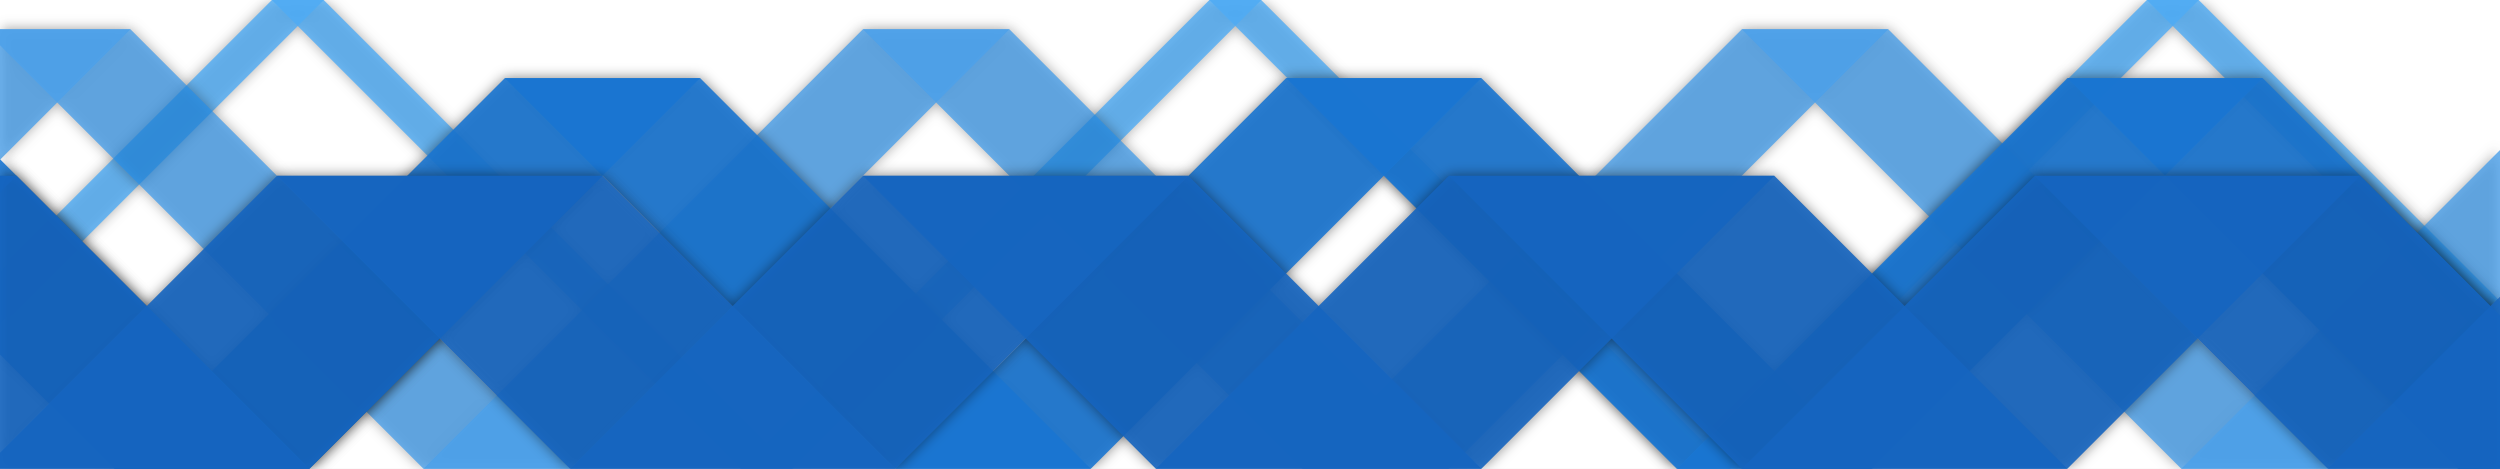
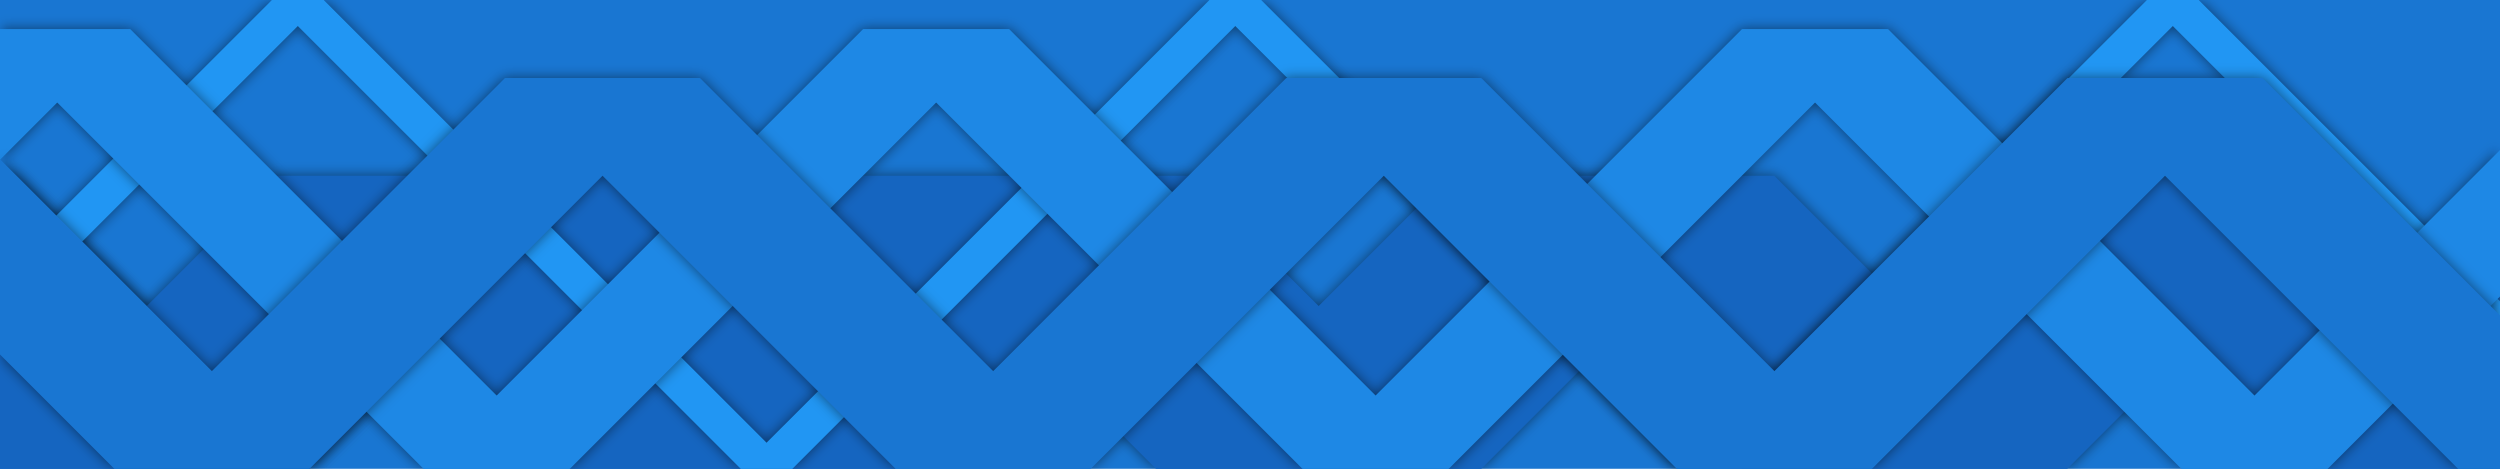
- <svg xmlns="http://www.w3.org/2000/svg" xmlns:xlink="http://www.w3.org/1999/xlink" height="360" id="svg8" version="1.1" viewBox="0 0 508 95.25" width="1920">
+ <svg xmlns="http://www.w3.org/2000/svg" xmlns:xlink="http://www.w3.org/1999/xlink" width="1920" height="360" id="svg8" version="1.1" viewBox="0 0 508 95.25">
  <defs id="defs2">
    <filter id="filter1181" style="color-interpolation-filters:sRGB;">
      <feFlood flood-color="rgb(0,0,0)" flood-opacity="0.498" id="feFlood1171" result="flood" />
      <feComposite id="feComposite1173" in="flood" in2="SourceGraphic" operator="in" result="composite1" />
      <feGaussianBlur id="feGaussianBlur1175" in="composite1" result="blur" stdDeviation="1" />
      <feOffset dx="0" dy="0" id="feOffset1177" result="offset" />
      <feComposite id="feComposite1179" in="SourceGraphic" in2="offset" operator="over" result="composite2" />
    </filter>
    <filter id="filter1193" style="color-interpolation-filters:sRGB;">
      <feFlood flood-color="rgb(0,0,0)" flood-opacity="0.498" id="feFlood1183" result="flood" />
      <feComposite id="feComposite1185" in="flood" in2="SourceGraphic" operator="in" result="composite1" />
      <feGaussianBlur id="feGaussianBlur1187" in="composite1" result="blur" stdDeviation="1" />
      <feOffset dx="0" dy="0" id="feOffset1189" result="offset" />
      <feComposite id="feComposite1191" in="SourceGraphic" in2="offset" operator="over" result="composite2" />
    </filter>
    <filter id="filter1205" style="color-interpolation-filters:sRGB;">
      <feFlood flood-color="rgb(0,0,0)" flood-opacity="0.498" id="feFlood1195" result="flood" />
      <feComposite id="feComposite1197" in="flood" in2="SourceGraphic" operator="in" result="composite1" />
      <feGaussianBlur id="feGaussianBlur1199" in="composite1" result="blur" stdDeviation="1" />
      <feOffset dx="0" dy="0" id="feOffset1201" result="offset" />
      <feComposite id="feComposite1203" in="SourceGraphic" in2="offset" operator="over" result="composite2" />
    </filter>
    <filter id="filter1217" style="color-interpolation-filters:sRGB;">
      <feFlood flood-color="rgb(0,0,0)" flood-opacity="0.498" id="feFlood1207" result="flood" />
      <feComposite id="feComposite1209" in="flood" in2="SourceGraphic" operator="in" result="composite1" />
      <feGaussianBlur id="feGaussianBlur1211" in="composite1" result="blur" stdDeviation="1" />
      <feOffset dx="0" dy="0" id="feOffset1213" result="offset" />
      <feComposite id="feComposite1215" in="SourceGraphic" in2="offset" operator="over" result="composite2" />
    </filter>
  </defs>
  <g id="layer1" transform="translate(0,-201.75)">
    <g id="g8835" style="fill:#452289;fill-opacity:1;stroke:none" transform="translate(-14.98267,-105.3034)">
-       <rect height="95.25" id="stripes" style="opacity:1;fill:#ffffff;fill-opacity:1;stroke:none;stroke-width:7.991;stroke-miterlimit:4;stroke-dasharray:none;stroke-dashoffset:0;stroke-opacity:1;paint-order:stroke fill markers" width="508" x="14.983" y="307.053" />
-       <g id="g1107" style="opacity:0.8;filter:url(#filter1217)" transform="matrix(1.25,0,0,1.25,-79.49367,-100.5757)">
-         <rect height="107.781" id="rect993" style="opacity:0.8;fill:#2196f3;fill-opacity:1;stroke:none;stroke-width:0.54;stroke-miterlimit:4;stroke-dasharray:none;stroke-dashoffset:0;stroke-opacity:1;paint-order:stroke fill markers" transform="matrix(1,0,-0.7072253,-0.7069883,0,0)" width="8.441" x="-358.855" y="-569.038" />
-         <use height="100%" id="use1075" transform="matrix(1,0,0,-1,76.19999,728.4068)" width="100%" x="0" xlink:href="#rect993" y="0" />
-         <use height="100%" id="use1077" transform="translate(152.4)" width="100%" x="0" xlink:href="#rect993" y="0" />
-         <use height="100%" id="use1079" transform="translate(152.4)" width="100%" x="0" xlink:href="#use1075" y="0" />
-         <use height="100%" id="use1081" transform="translate(304.8)" width="100%" x="0" xlink:href="#rect993" y="0" />
-         <use height="100%" id="use1083" transform="translate(304.8)" width="100%" x="0" xlink:href="#use1075" y="0" />
-         <use height="100%" id="use1085" transform="translate(304.8)" width="100%" x="0" xlink:href="#use1077" y="0" />
-         <use height="100%" id="use1087" transform="translate(304.8)" width="100%" x="0" xlink:href="#use1079" y="0" />
-       </g>
-       <g id="g1097" style="opacity:0.8;filter:url(#filter1205)" transform="matrix(1.25,0,0,1.25,-23.53428,-100.5757)">
-         <rect height="101.028" id="rect981" style="opacity:0.8;fill:#1e88e5;fill-opacity:1;stroke:none;stroke-width:0.564;stroke-miterlimit:4;stroke-dasharray:none;stroke-dashoffset:0;stroke-opacity:1;paint-order:stroke fill markers" transform="matrix(1,0,-0.7071068,0.7071068,0,0)" width="23.812" x="359.078" y="467.915" />
-         <use height="100%" id="use1057" transform="matrix(1,0,0,-1,71.43751,733.1693)" width="100%" x="0" xlink:href="#rect981" y="0" />
-         <use height="100%" id="use1059" transform="translate(142.875)" width="100%" x="0" xlink:href="#rect981" y="0" />
-         <use height="100%" id="use1061" transform="translate(142.875)" width="100%" x="0" xlink:href="#use1057" y="0" />
-         <use height="100%" id="use1063" transform="translate(285.75)" width="100%" x="0" xlink:href="#rect981" y="0" />
-         <use height="100%" id="use1065" transform="translate(285.75)" width="100%" x="0" xlink:href="#use1057" y="0" />
-         <use height="100%" id="use1067" transform="translate(285.75)" width="100%" x="0" xlink:href="#use1059" y="0" />
-         <use height="100%" id="use1069" transform="translate(285.75)" width="100%" x="0" xlink:href="#use1061" y="0" />
-       </g>
-       <g id="g906" style="filter:url(#filter1193)" transform="matrix(1.25,0,0,1.25,6.236894,-100.5757)">
-         <rect height="89.803" id="rect879" style="opacity:0.9;fill:#1976d2;fill-opacity:1;stroke:none;stroke-width:0.501;stroke-miterlimit:4;stroke-dasharray:none;stroke-dashoffset:0;stroke-opacity:1;paint-order:stroke fill markers" transform="matrix(1,0,-0.7071068,-0.7071068,0,0)" width="31.75" x="-376.737" y="-568.943" />
-         <use height="100%" id="use881" transform="matrix(1,0,0,-1,63.50003,741.1068)" width="100%" x="0" xlink:href="#rect879" y="0" />
-         <use height="100%" id="use883" transform="translate(127)" width="100%" x="0" xlink:href="#rect879" y="0" />
-         <use height="100%" id="use885" transform="translate(127)" width="100%" x="0" xlink:href="#use881" y="0" />
-         <use height="100%" id="use887" transform="translate(254)" width="100%" x="0" xlink:href="#rect879" y="0" />
-         <use height="100%" id="use889" transform="translate(254)" width="100%" x="0" xlink:href="#use881" y="0" />
-         <use height="100%" id="use891" transform="translate(254)" width="100%" x="0" xlink:href="#use883" y="0" />
-         <use height="100%" id="use893" transform="translate(254)" width="100%" x="0" xlink:href="#use885" y="0" />
-         <use height="100%" id="use895" transform="translate(508)" width="100%" x="0" xlink:href="#rect879" y="0" />
-       </g>
+       <rect height="95.25" id="stripes" style="opacity:1;fill:#1976d2;fill-opacity:1;stroke:none;stroke-width:7.991;stroke-miterlimit:4;stroke-dasharray:none;stroke-dashoffset:0;stroke-opacity:1;paint-order:stroke fill markers" width="508" x="14.983" y="307.053" />
      <g id="g1318" style="filter:url(#filter1181)" transform="matrix(1.25,0,0,1.25,-46.68533,-100.5757)">
-         <rect height="67.352" id="rect1274" style="opacity:0.9;fill:#1565c0;fill-opacity:1;stroke:none;stroke-width:0.576;stroke-miterlimit:4;stroke-dasharray:none;stroke-dashoffset:0;stroke-opacity:1;paint-order:stroke fill markers" transform="matrix(1,0,-0.7071068,0.7071068,0,0)" width="52.917" x="353.786" y="501.591" />
+         <rect height="67.352" id="rect1274" style="opacity:1;fill:#1565c0;fill-opacity:1;stroke:none;stroke-width:0.576;stroke-miterlimit:4;stroke-dasharray:none;stroke-dashoffset:0;stroke-opacity:1;paint-order:stroke fill markers" transform="matrix(1,0,-0.7071068,0.7071068,0,0)" width="52.917" x="353.786" y="501.591" />
        <use height="100%" id="use1276" transform="matrix(1,0,0,-1,47.62499,756.9817)" width="100%" x="0" xlink:href="#rect1274" y="0" />
        <use height="100%" id="use1278" transform="translate(95.25)" width="100%" x="0" xlink:href="#rect1274" y="0" />
        <use height="100%" id="use1280" transform="translate(95.25)" width="100%" x="0" xlink:href="#use1276" y="0" />
        <use height="100%" id="use1282" transform="translate(190.5)" width="100%" x="0" xlink:href="#rect1274" y="0" />
        <use height="100%" id="use1284" transform="translate(190.5)" width="100%" x="0" xlink:href="#use1276" y="0" />
        <use height="100%" id="use1286" transform="translate(190.5)" width="100%" x="0" xlink:href="#use1278" y="0" />
        <use height="100%" id="use1288" transform="translate(190.5)" width="100%" x="0" xlink:href="#use1280" y="0" />
        <use height="100%" id="use1290" transform="translate(381)" width="100%" x="0" xlink:href="#rect1274" y="0" />
        <use height="100%" id="use1292" transform="translate(381)" width="100%" x="0" xlink:href="#use1276" y="0" />
        <use height="100%" id="use1294" transform="translate(381)" width="100%" x="0" xlink:href="#use1278" y="0" />
        <use height="100%" id="use1296" transform="translate(381)" width="100%" x="0" xlink:href="#use1280" y="0" />
      </g>
+       <g id="g1107" style="opacity:1;filter:url(#filter1217)" transform="matrix(1.25,0,0,1.25,-79.49367,-100.5757)">
+         <rect height="107.781" id="rect993" style="opacity:1;fill:#2196f3;fill-opacity:1;stroke:none;stroke-width:0.54;stroke-miterlimit:4;stroke-dasharray:none;stroke-dashoffset:0;stroke-opacity:1;paint-order:stroke fill markers" transform="matrix(1,0,-0.7072253,-0.7069883,0,0)" width="8.441" x="-358.855" y="-569.038" />
+         <use height="100%" id="use1075" transform="matrix(1,0,0,-1,76.19999,728.4068)" width="100%" x="0" xlink:href="#rect993" style="" y="0" />
+         <use height="100%" id="use1077" transform="translate(152.4)" width="100%" x="0" xlink:href="#rect993" style="" y="0" />
+         <use height="100%" id="use1079" transform="translate(152.4)" width="100%" x="0" xlink:href="#use1075" style="" y="0" />
+         <use height="100%" id="use1081" transform="translate(304.8)" width="100%" x="0" xlink:href="#rect993" style="" y="0" />
+         <use height="100%" id="use1083" transform="translate(304.8)" width="100%" x="0" xlink:href="#use1075" style="" y="0" />
+         <use height="100%" id="use1085" transform="translate(304.8)" width="100%" x="0" xlink:href="#use1077" style="" y="0" />
+         <use height="100%" id="use1087" transform="translate(304.8)" width="100%" x="0" xlink:href="#use1079" style="" y="0" />
+       </g>
+       <g id="g1097" style="opacity:1;filter:url(#filter1205)" transform="matrix(1.25,0,0,1.25,-23.53428,-100.5757)">
+         <rect height="101.028" id="rect981" style="opacity:1;fill:#1e88e5;fill-opacity:1;stroke:none;stroke-width:0.564;stroke-miterlimit:4;stroke-dasharray:none;stroke-dashoffset:0;stroke-opacity:1;paint-order:stroke fill markers" transform="matrix(1,0,-0.7071068,0.7071068,0,0)" width="23.812" x="359.078" y="467.915" />
+         <use height="100%" id="use1057" transform="matrix(1,0,0,-1,71.43751,733.1693)" width="100%" x="0" xlink:href="#rect981" style="" y="0" />
+         <use height="100%" id="use1059" transform="translate(142.875)" width="100%" x="0" xlink:href="#rect981" style="" y="0" />
+         <use height="100%" id="use1061" transform="translate(142.875)" width="100%" x="0" xlink:href="#use1057" style="" y="0" />
+         <use height="100%" id="use1063" transform="translate(285.75)" width="100%" x="0" xlink:href="#rect981" style="" y="0" />
+         <use height="100%" id="use1065" transform="translate(285.75)" width="100%" x="0" xlink:href="#use1057" style="" y="0" />
+         <use height="100%" id="use1067" transform="translate(285.75)" width="100%" x="0" xlink:href="#use1059" style="" y="0" />
+         <use height="100%" id="use1069" transform="translate(285.75)" width="100%" x="0" xlink:href="#use1061" style="" y="0" />
+       </g>
+       <g id="g906" style="filter:url(#filter1193)" transform="matrix(1.25,0,0,1.25,6.236894,-100.5757)">
+         <rect height="89.803" id="rect879" style="opacity:1;fill:#1976d2;fill-opacity:1;stroke:none;stroke-width:0.501;stroke-miterlimit:4;stroke-dasharray:none;stroke-dashoffset:0;stroke-opacity:1;paint-order:stroke fill markers" transform="matrix(1,0,-0.7071068,-0.7071068,0,0)" width="31.75" x="-376.737" y="-568.943" />
+         <use height="100%" id="use881" transform="matrix(1,0,0,-1,63.50003,741.1068)" width="100%" x="0" xlink:href="#rect879" y="0" />
+         <use height="100%" id="use883" transform="translate(127)" width="100%" x="0" xlink:href="#rect879" y="0" />
+         <use height="100%" id="use885" transform="translate(127)" width="100%" x="0" xlink:href="#use881" y="0" />
+         <use height="100%" id="use887" transform="translate(254)" width="100%" x="0" xlink:href="#rect879" y="0" />
+         <use height="100%" id="use889" transform="translate(254)" width="100%" x="0" xlink:href="#use881" y="0" />
+         <use height="100%" id="use891" transform="translate(254)" width="100%" x="0" xlink:href="#use883" y="0" />
+         <use height="100%" id="use893" transform="translate(254)" width="100%" x="0" xlink:href="#use885" y="0" />
+         <use height="100%" id="use895" transform="translate(508)" width="100%" x="0" xlink:href="#rect879" y="0" />
+       </g>
    </g>
  </g>
</svg>
